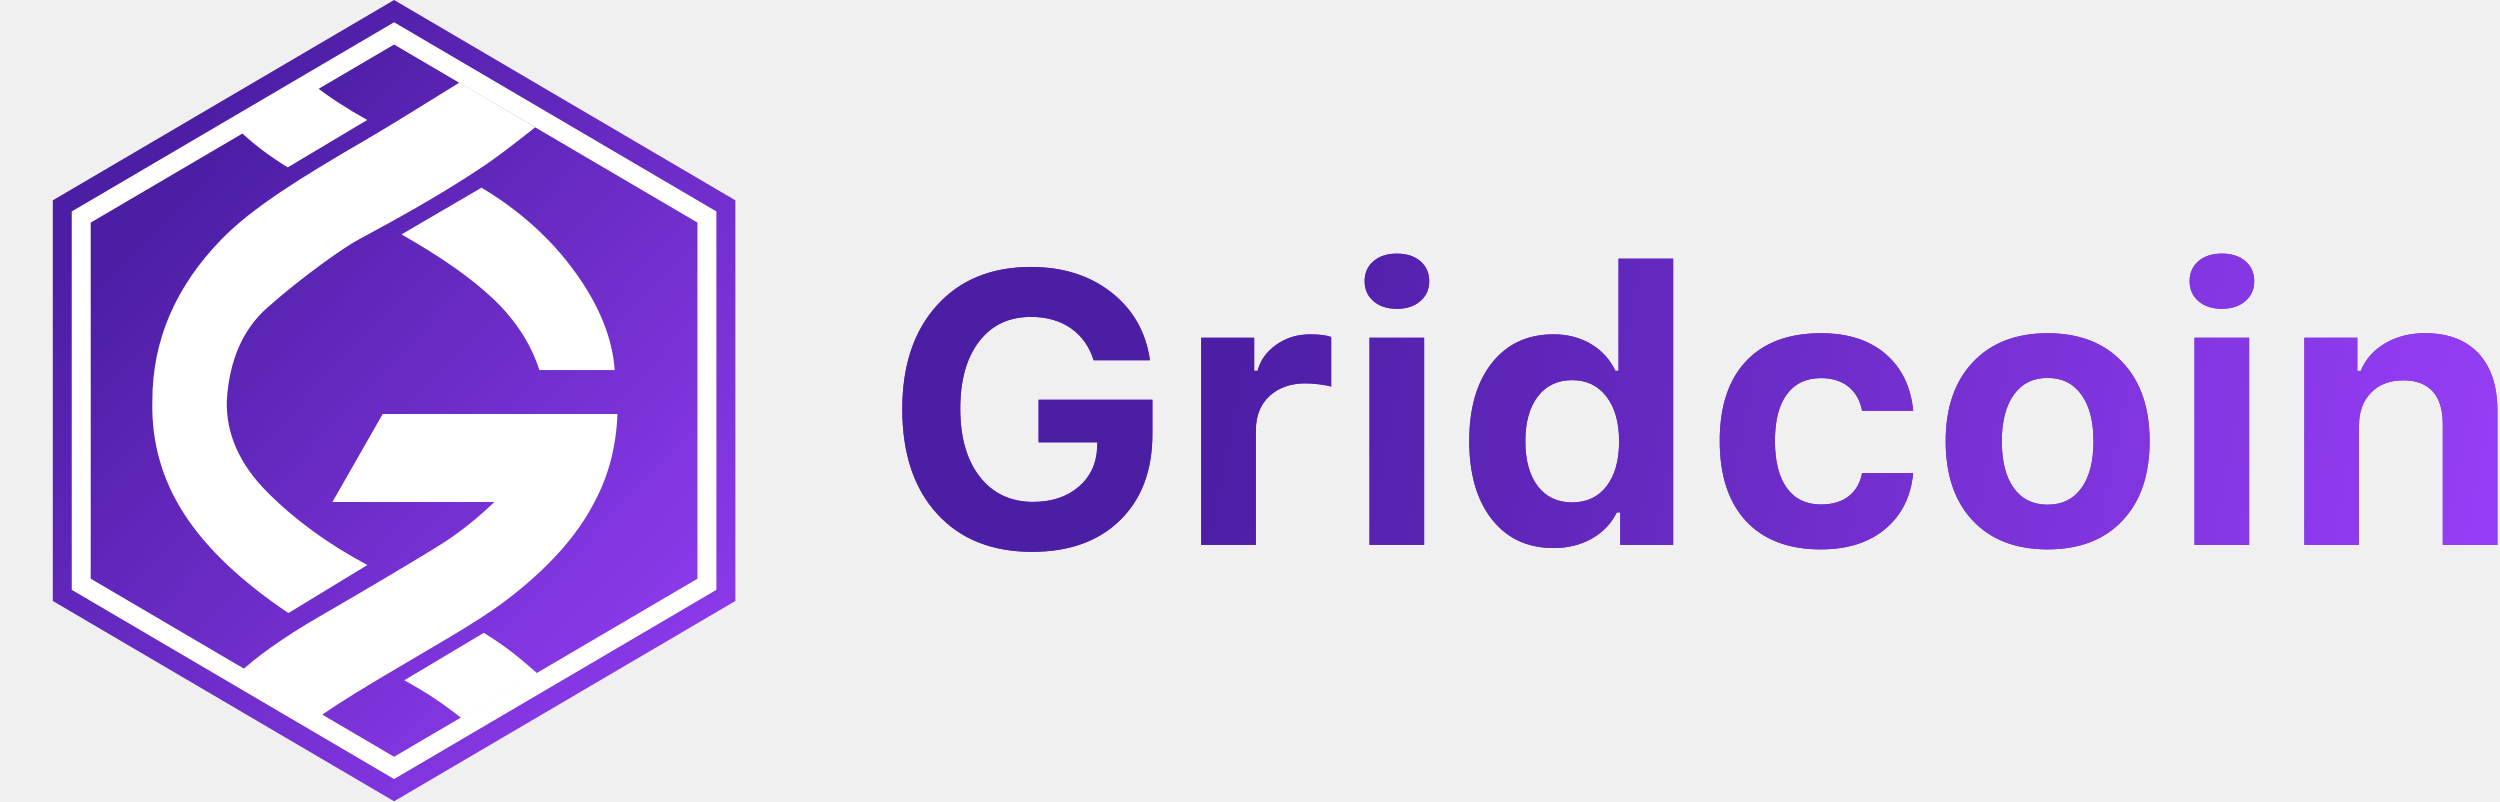
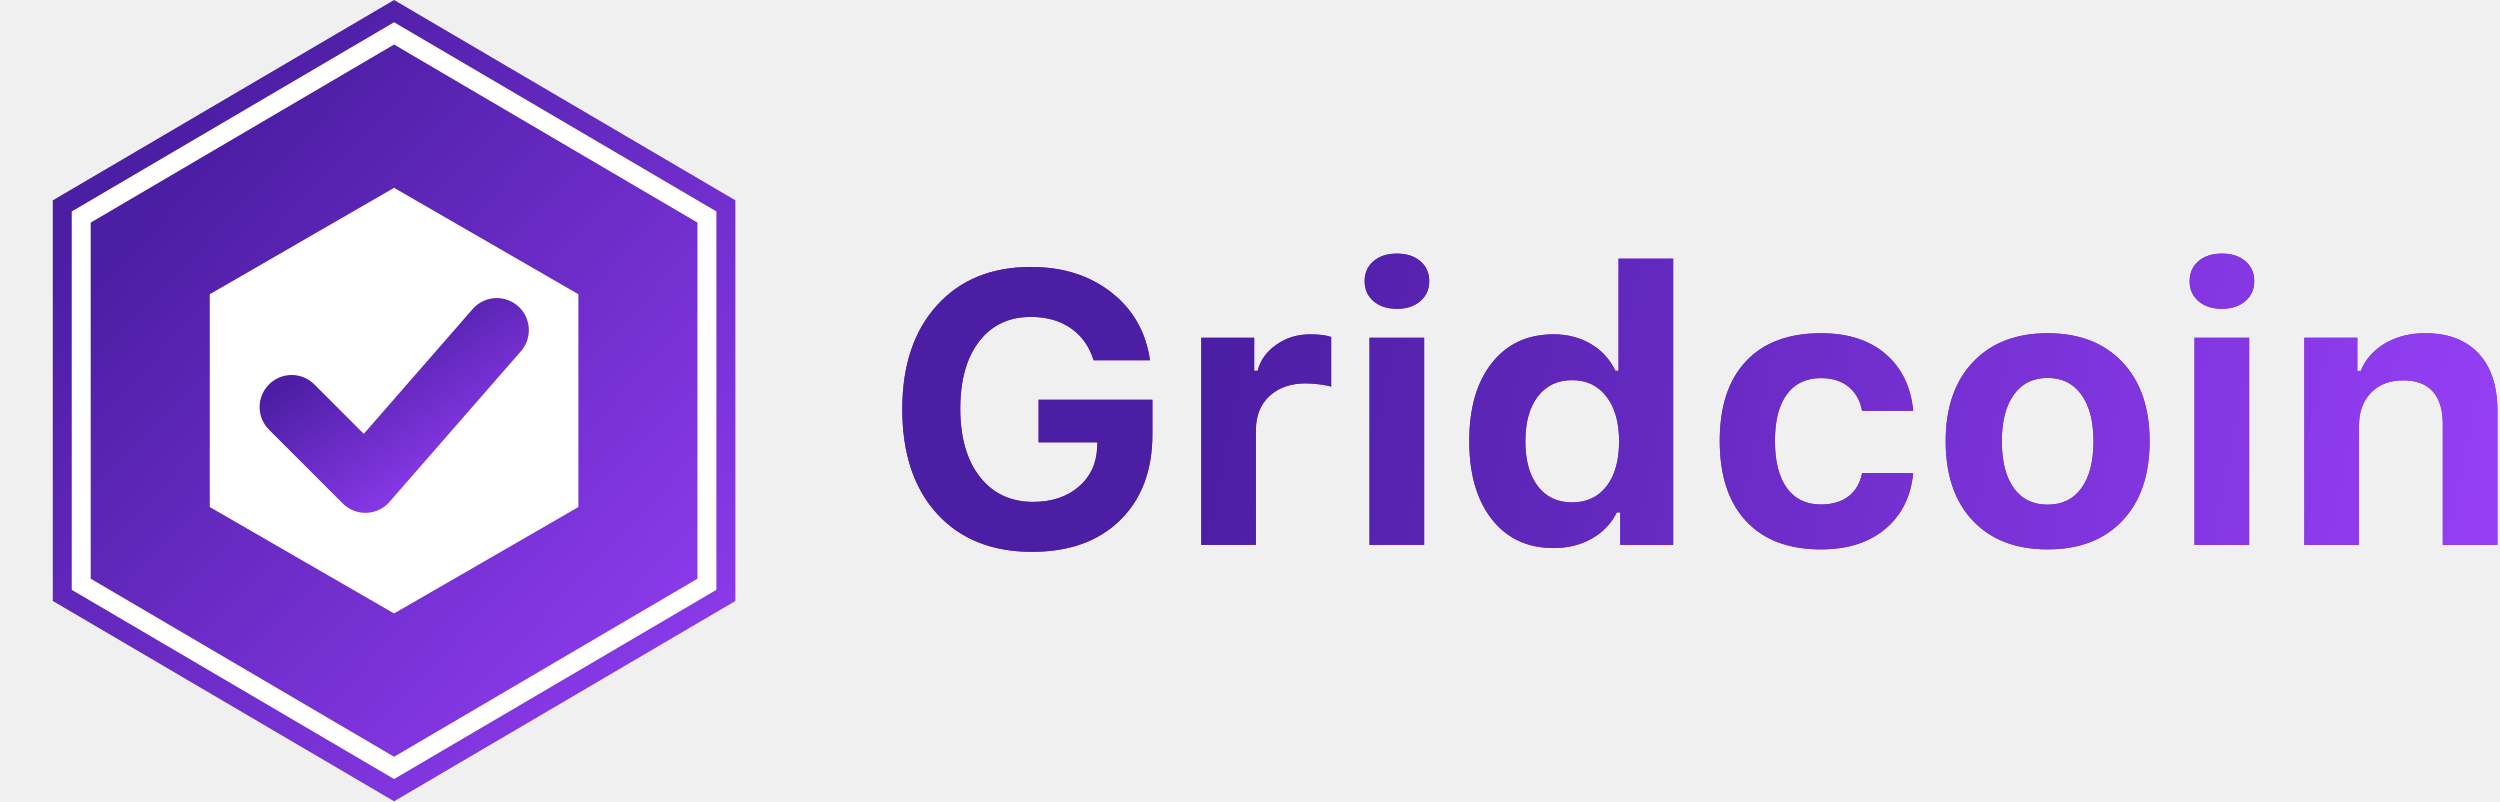
<svg xmlns="http://www.w3.org/2000/svg" xmlns:xlink="http://www.w3.org/1999/xlink" height="50" viewBox="0 0 156 50" width="156">
  <defs>
    <linearGradient id="a">
      <stop offset="0" stop-color="#4c1ea4" />
      <stop offset="1" stop-color="#953EF5" />
    </linearGradient>
    <linearGradient id="b" x1="19.619%" x2="100%" xlink:href="#a" y1="48.749%" y2="51.748%" />
    <path id="c" d="m64.41 34.434c2.312 0 4.141-.658 5.484-1.975 1.344-1.316 2.016-3.104 2.016-5.361v-2.156h-7.102v2.66h3.668l-.012.305c-.039 1.023-.426 1.848-1.16 2.473s-1.68.938-2.836.938c-1.398 0-2.506-.52-3.322-1.559-.816-1.039-1.225-2.461-1.225-4.266 0-1.773.393-3.17 1.178-4.189.785-1.02 1.861-1.529 3.229-1.529.984 0 1.816.236 2.496.709.68.473 1.152 1.139 1.418 1.998h3.516c-.25-1.758-1.051-3.168-2.402-4.23-1.352-1.062-3.027-1.594-5.027-1.594-2.461 0-4.414.797-5.859 2.391s-2.168 3.754-2.168 6.48c0 2.766.723 4.941 2.168 6.527s3.426 2.379 5.941 2.379zm13.957-.434v-7.16c0-.898.285-1.609.855-2.133.57-.523 1.32-.785 2.25-.785.25 0 .545.021.885.064.34.043.576.092.709.146v-3.105c-.305-.109-.742-.164-1.312-.164-.797 0-1.5.215-2.109.645s-1 .973-1.172 1.629h-.211v-2.062h-3.305v12.926zm8.801-14.73c.602 0 1.088-.16 1.459-.48.371-.32.557-.734.557-1.242 0-.516-.184-.932-.551-1.248-.367-.316-.855-.475-1.465-.475s-1.098.158-1.465.475c-.367.316-.551.732-.551 1.248 0 .508.184.922.551 1.242s.855.48 1.465.48zm1.699 14.73v-12.926h-3.41v12.926zm8.074.199c.898 0 1.695-.197 2.391-.592.695-.395 1.215-.939 1.559-1.635h.211v2.027h3.305v-17.859h-3.41v6.996h-.199c-.336-.711-.844-1.268-1.523-1.67-.68-.402-1.457-.604-2.332-.604-1.625 0-2.908.596-3.85 1.787-.941 1.191-1.412 2.814-1.412 4.869 0 2.062.471 3.691 1.412 4.887.941 1.195 2.225 1.793 3.85 1.793zm1.16-2.848c-.914 0-1.629-.338-2.145-1.014-.516-.676-.773-1.611-.773-2.807 0-1.188.26-2.119.779-2.795.52-.676 1.232-1.014 2.139-1.014s1.621.344 2.145 1.031c.523.68.785 1.609.785 2.789 0 1.188-.26 2.119-.779 2.795-.52.676-1.236 1.014-2.15 1.014zm15.527 2.93c1.664 0 3.004-.428 4.02-1.283 1.016-.855 1.594-2.014 1.734-3.475h-3.188c-.125.633-.408 1.117-.85 1.453s-1.014.504-1.717.504c-.922 0-1.631-.342-2.127-1.025-.496-.684-.744-1.666-.744-2.947 0-1.266.248-2.234.744-2.906s1.205-1.008 2.127-1.008c.711 0 1.287.182 1.729.545.441.363.721.861.838 1.494h3.188c-.141-1.492-.713-2.672-1.717-3.539-1.004-.867-2.35-1.301-4.037-1.301-2.023 0-3.582.582-4.676 1.746s-1.641 2.82-1.641 4.969c0 2.164.549 3.834 1.646 5.01 1.098 1.176 2.654 1.764 4.67 1.764zm14.145 0c1.984 0 3.539-.598 4.664-1.793 1.133-1.195 1.699-2.848 1.699-4.957 0-2.094-.568-3.74-1.705-4.939-1.137-1.199-2.689-1.799-4.658-1.799s-3.521.6-4.658 1.799c-1.137 1.199-1.705 2.846-1.705 4.939 0 2.109.564 3.762 1.693 4.957 1.129 1.195 2.686 1.793 4.67 1.793zm0-2.789c-.914 0-1.619-.346-2.115-1.037-.496-.691-.744-1.666-.744-2.924 0-1.242.25-2.211.75-2.906s1.203-1.043 2.109-1.043c.898 0 1.6.348 2.104 1.043s.756 1.664.756 2.906c0 1.258-.25 2.232-.75 2.924-.5.691-1.203 1.037-2.109 1.037zm10.875-12.223c.602 0 1.088-.16 1.459-.48s.557-.734.557-1.242c0-.516-.184-.932-.551-1.248-.367-.316-.855-.475-1.465-.475-.609 0-1.098.158-1.465.475-.367.316-.551.732-.551 1.248 0 .508.184.922.551 1.242.367.32.855.48 1.465.48zm1.699 14.73v-12.926h-3.41v12.926zm6.855 0v-7.453c0-.852.25-1.533.75-2.045.5-.512 1.172-.768 2.016-.768.805 0 1.416.23 1.834.691.418.461.627 1.137.627 2.027v7.547h3.41v-8.355c0-1.547-.393-2.742-1.178-3.586-.785-.844-1.896-1.266-3.334-1.266-.945 0-1.777.211-2.496.633s-1.227.996-1.523 1.723h-.211v-2.074h-3.305v12.926z" />
    <linearGradient id="d" x1="20.607%" x2="98.374%" xlink:href="#a" y1="14.217%" y2="100%" />
  </defs>
  <g fill="none" fill-rule="evenodd">
    <g fill-rule="nonzero">
      <use fill="#732DE2" xlink:href="#c" />
      <use fill="url(#b)" xlink:href="#c" />
    </g>
    <path d="m24.59 0 21.296 12.5v25l-21.296 12.5-21.296-12.5v-25z" fill="url(#d)" />
    <path d="m24.59 1.389 20.113 11.806v23.611l-20.113 11.806-20.113-11.806v-23.611z" fill="#fff" />
    <path d="m24.59 2.778 18.93 11.111v22.222l-18.93 11.111-18.93-11.111v-22.222z" fill="url(#d)" />
-     <path d="m38.525 25.833c-.025.931-.155 1.865-.389 2.802-.234.937-.581 1.834-1.041 2.691-1.087 2.129-2.941 4.185-5.562 6.17-1.817 1.376-4.697 2.961-7.831 4.833-2.09 1.248-3.471 2.139-4.143 2.671l-4.803-2.857c1.217-1.157 2.959-2.391 5.227-3.702.292-.169.585-.339.879-.51l.587-.342.584-.341c2.714-1.589 5.207-3.086 5.826-3.502 1.058-.711 2.054-1.518 2.988-2.42h-10.104l3.137-5.493zm-8.335 13.655c.61.378 1.161.754 1.652 1.128.491.374 1.055.843 1.691 1.406l-4.758 2.773c-.639-.504-1.233-.934-1.783-1.292-.55-.358-1.137-.71-1.763-1.056zm-1.525-34.332 4.735 2.786c-1.466 1.16-2.529 1.961-3.19 2.403-2.733 1.83-5.415 3.298-7.875 4.626-.839.453-3.361 2.197-5.656 4.228-1.53 1.354-2.373 3.288-2.527 5.801-.051 2.065.791 3.968 2.527 5.709 1.736 1.741 3.818 3.256 6.245 4.547l-4.927 2.999c-2.977-2.001-5.153-4.074-6.528-6.221-1.375-2.147-2.029-4.491-1.962-7.034 0-3.757 1.44-7.114 4.319-10.073 1.92-1.973 4.947-3.844 8.881-6.133 1.162-.676 3.148-1.889 5.958-3.639zm1.38 6.556c2.392 1.43 4.342 3.188 5.848 5.275 1.506 2.087 2.327 4.121 2.463 6.104h-4.698c-.524-1.616-1.461-3.075-2.812-4.376-1.351-1.301-3.282-2.663-5.793-4.087zm-10.428-6.372c.474.369.986.732 1.536 1.089.55.358 1.137.71 1.763 1.056l-4.962 2.96c-.61-.378-1.161-.754-1.652-1.128-.491-.374-.961-.775-1.409-1.202z" fill="#fff" />
+     <path d="M24.59 11.721L36.09 18.36L36.09 31.64L24.59 38.279L13.09 31.64L13.09 18.36Z" fill="#fff" />
+     <path d="M18.2 25.4l4.6 4.6 8.2-9.4" fill="none" stroke="url(#d)" stroke-width="4" stroke-linecap="round" stroke-linejoin="round" />
  </g>
</svg>
